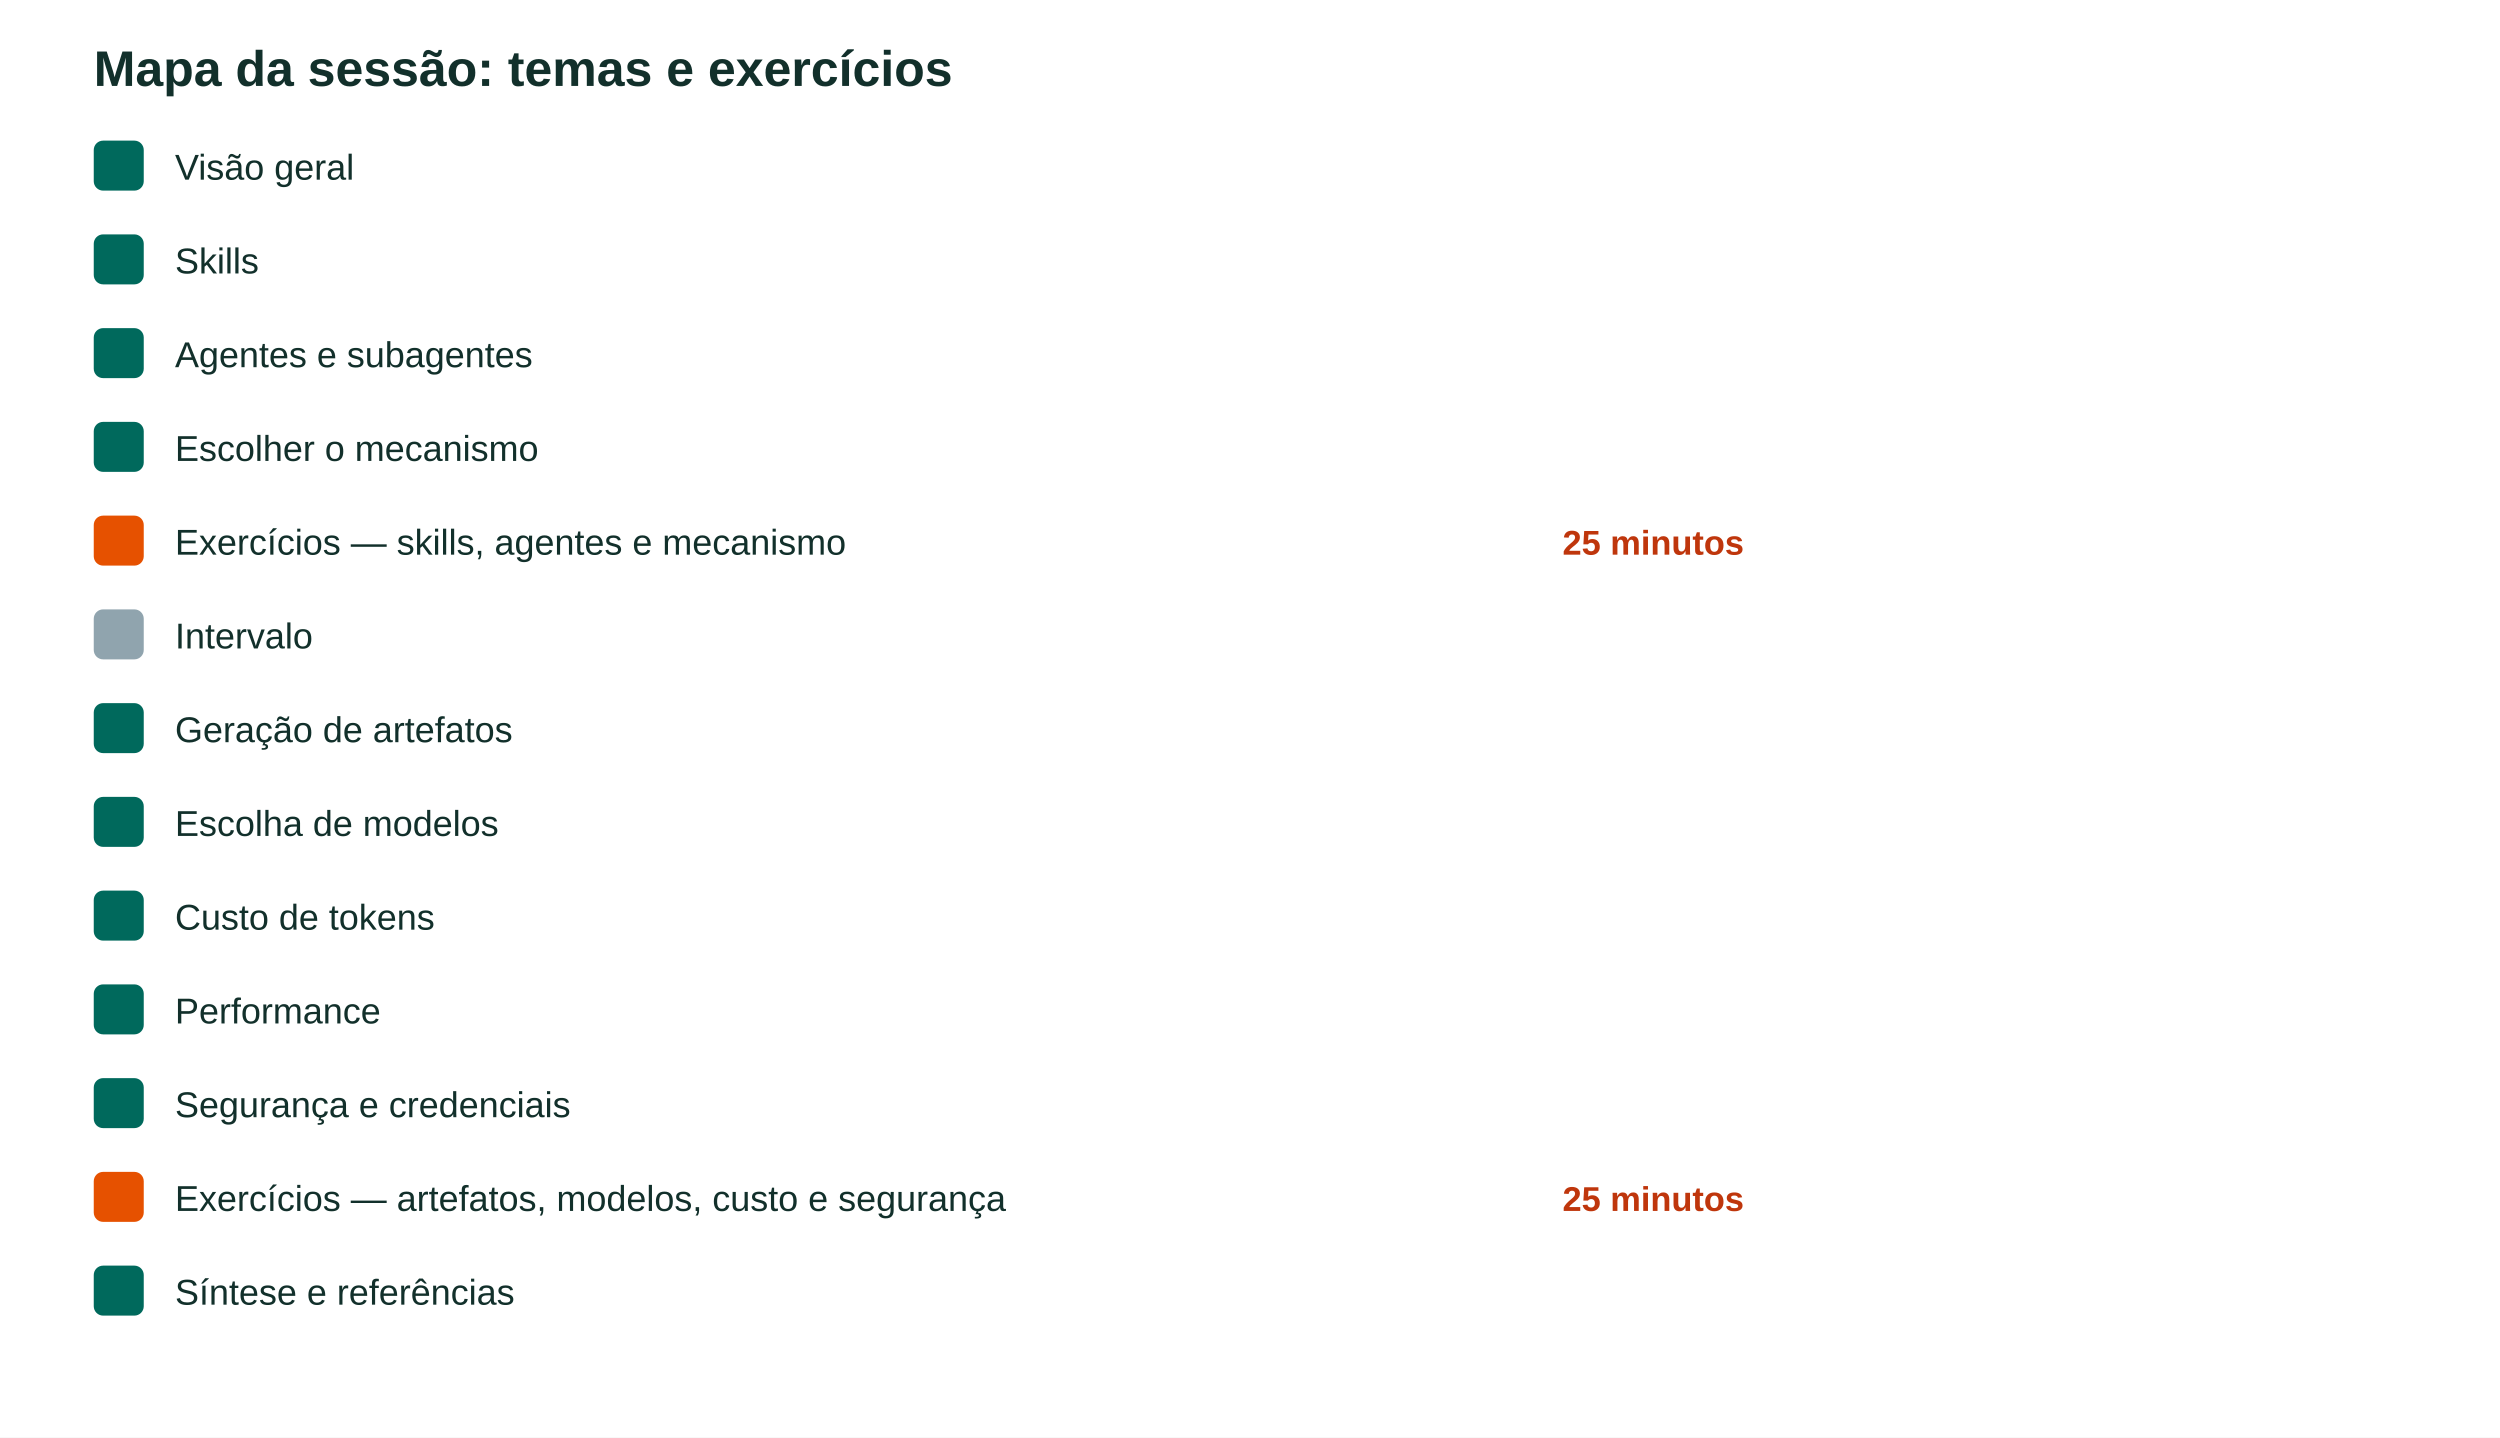
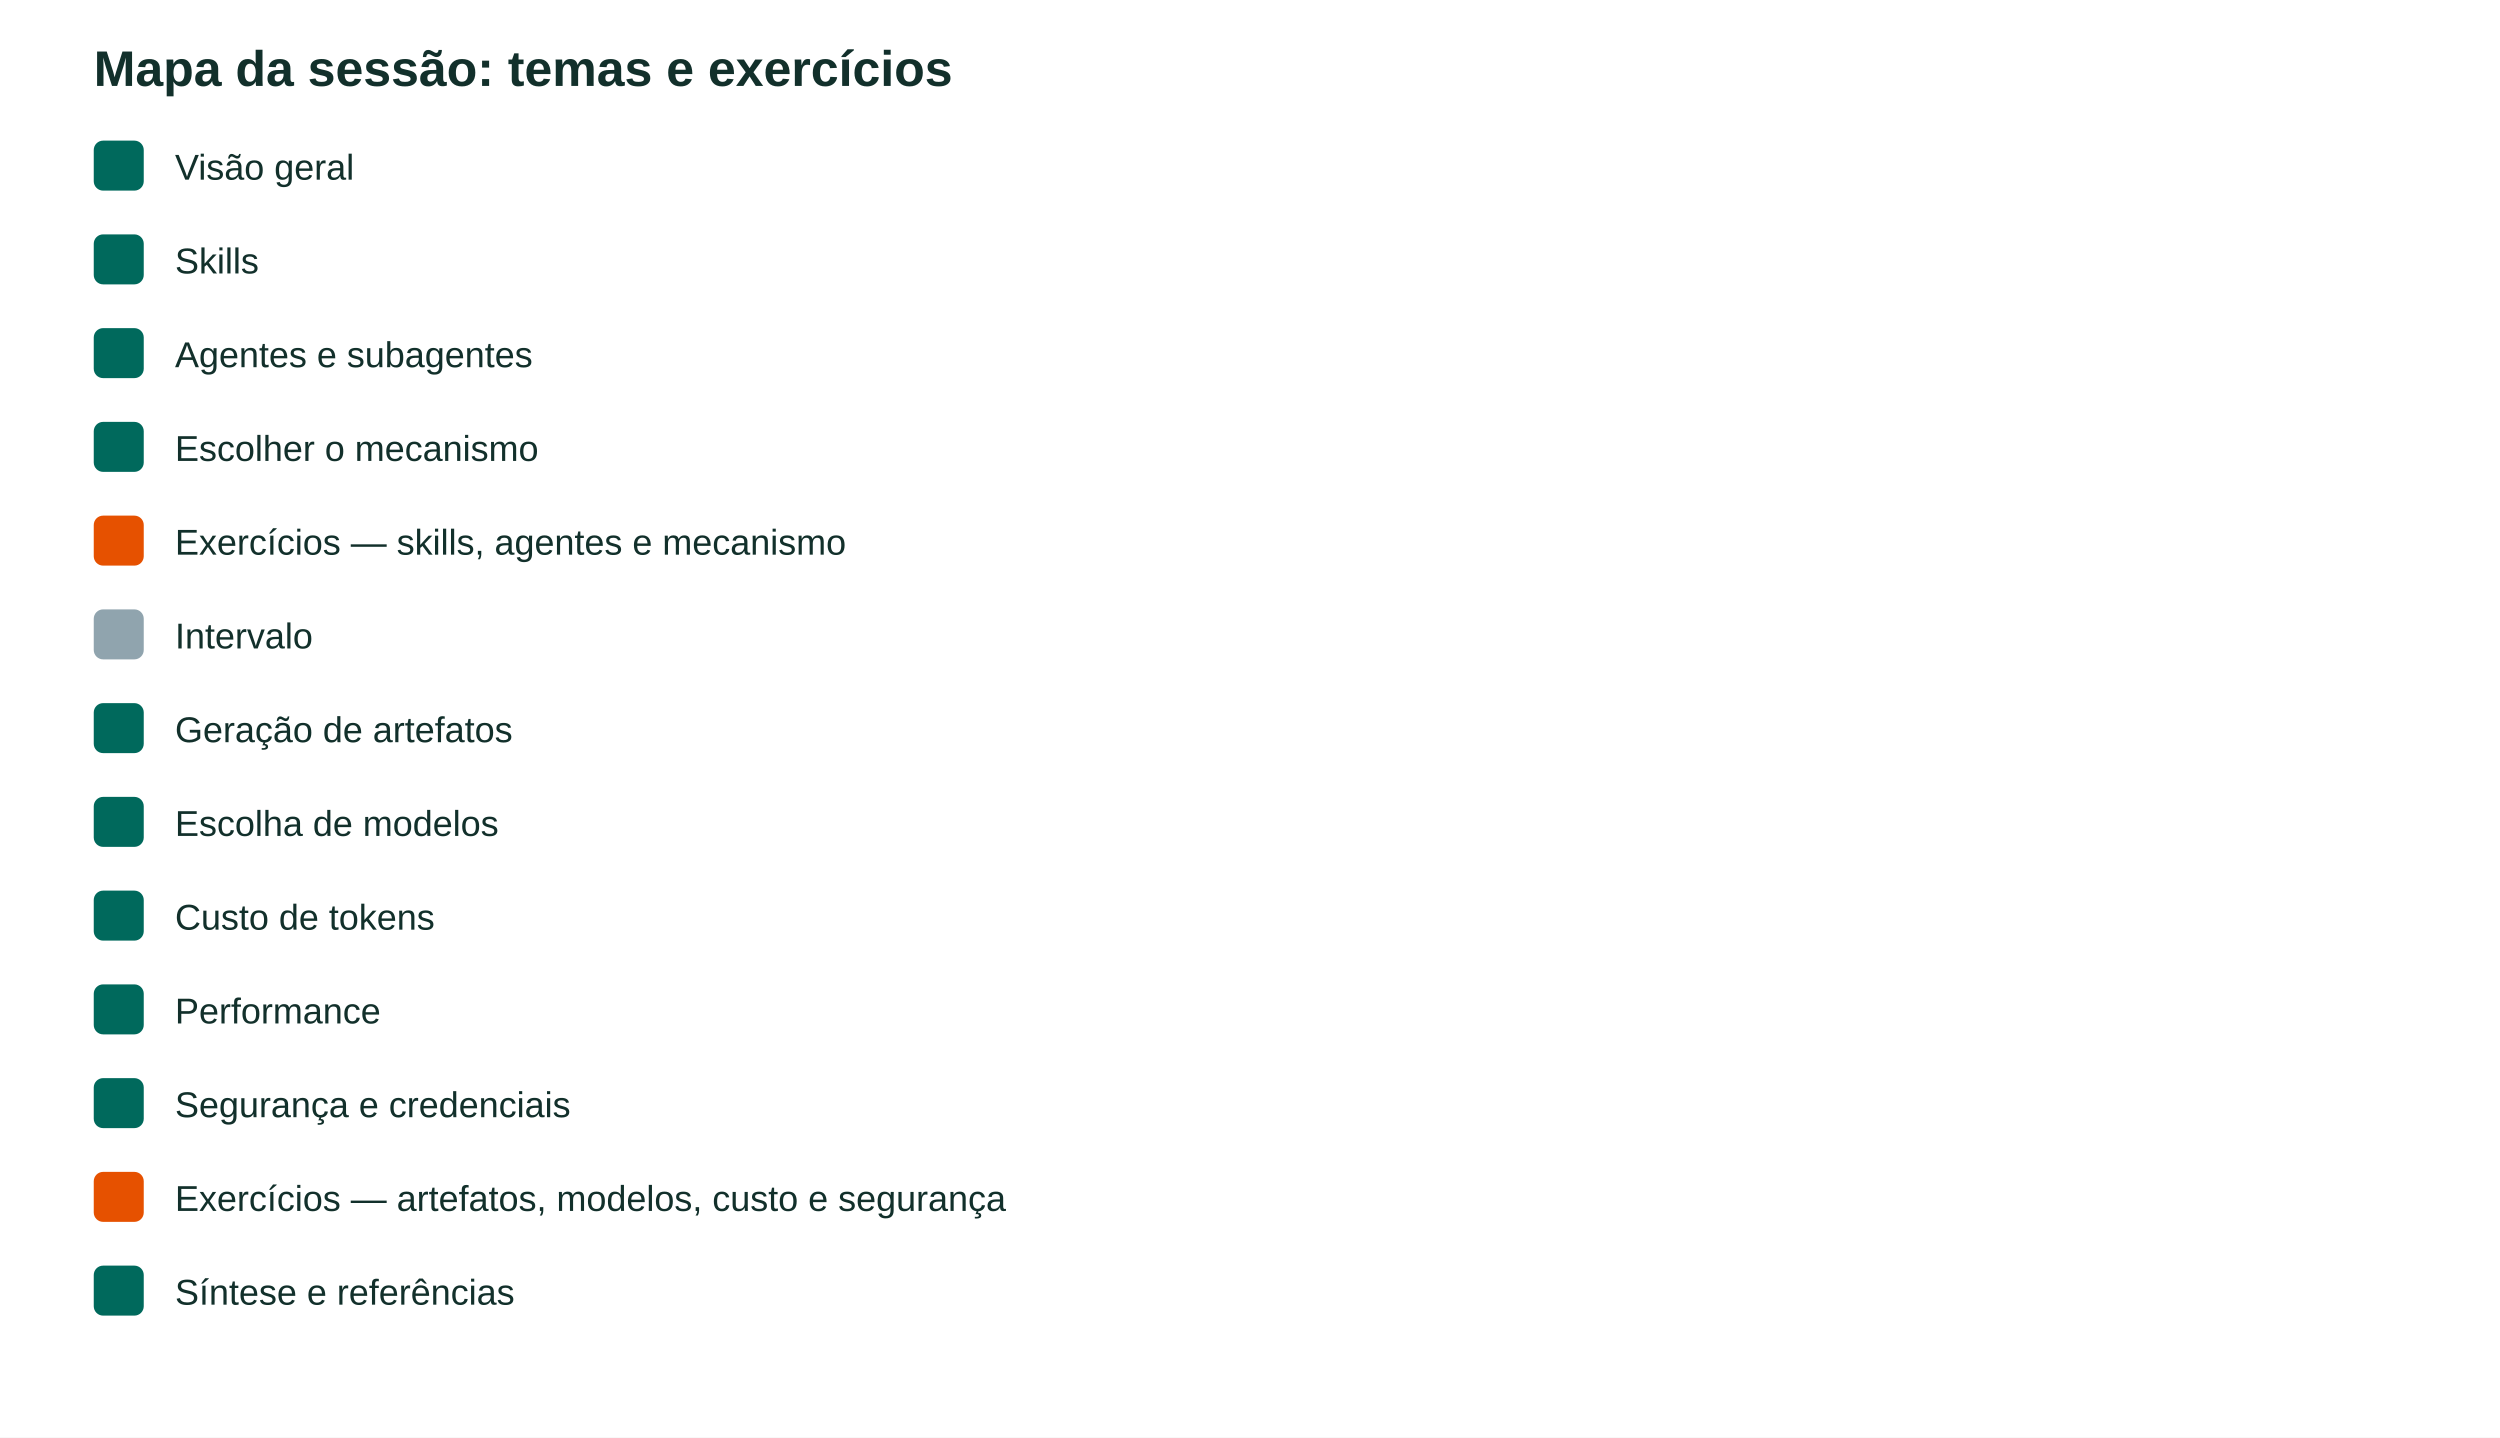
<svg xmlns="http://www.w3.org/2000/svg" viewBox="0 0 1600 920" font-family="Arial, sans-serif">
  <rect width="1600" height="920" fill="white" />
  <text x="60" y="55" font-size="32" font-weight="bold" fill="#12302b">Mapa da sessão: temas e exercícios</text>
  <rect x="60" y="90" width="32" height="32" rx="6" fill="#00695c" />
  <text x="112" y="115" font-size="23" fill="#12302b">Visão geral</text>
  <rect x="60" y="150" width="32" height="32" rx="6" fill="#00695c" />
  <text x="112" y="175" font-size="23" fill="#12302b">Skills</text>
  <rect x="60" y="210" width="32" height="32" rx="6" fill="#00695c" />
  <text x="112" y="235" font-size="23" fill="#12302b">Agentes e subagentes</text>
  <rect x="60" y="270" width="32" height="32" rx="6" fill="#00695c" />
  <text x="112" y="295" font-size="23" fill="#12302b">Escolher o mecanismo</text>
  <rect x="60" y="330" width="32" height="32" rx="6" fill="#e65100" />
  <text x="112" y="355" font-size="23" fill="#12302b">Exercícios — skills, agentes e mecanismo</text>
-   <text x="1000" y="355" font-size="22" font-weight="bold" fill="#bf360c">25 minutos</text>
  <rect x="60" y="390" width="32" height="32" rx="6" fill="#90a4ae" />
  <text x="112" y="415" font-size="23" fill="#12302b">Intervalo</text>
  <rect x="60" y="450" width="32" height="32" rx="6" fill="#00695c" />
  <text x="112" y="475" font-size="23" fill="#12302b">Geração de artefatos</text>
  <rect x="60" y="510" width="32" height="32" rx="6" fill="#00695c" />
  <text x="112" y="535" font-size="23" fill="#12302b">Escolha de modelos</text>
  <rect x="60" y="570" width="32" height="32" rx="6" fill="#00695c" />
  <text x="112" y="595" font-size="23" fill="#12302b">Custo de tokens</text>
  <rect x="60" y="630" width="32" height="32" rx="6" fill="#00695c" />
  <text x="112" y="655" font-size="23" fill="#12302b">Performance</text>
  <rect x="60" y="690" width="32" height="32" rx="6" fill="#00695c" />
  <text x="112" y="715" font-size="23" fill="#12302b">Segurança e credenciais</text>
  <rect x="60" y="750" width="32" height="32" rx="6" fill="#e65100" />
  <text x="112" y="775" font-size="23" fill="#12302b">Exercícios — artefatos, modelos, custo e segurança</text>
-   <text x="1000" y="775" font-size="22" font-weight="bold" fill="#bf360c">25 minutos</text>
  <rect x="60" y="810" width="32" height="32" rx="6" fill="#00695c" />
  <text x="112" y="835" font-size="23" fill="#12302b">Síntese e referências</text>
</svg>
